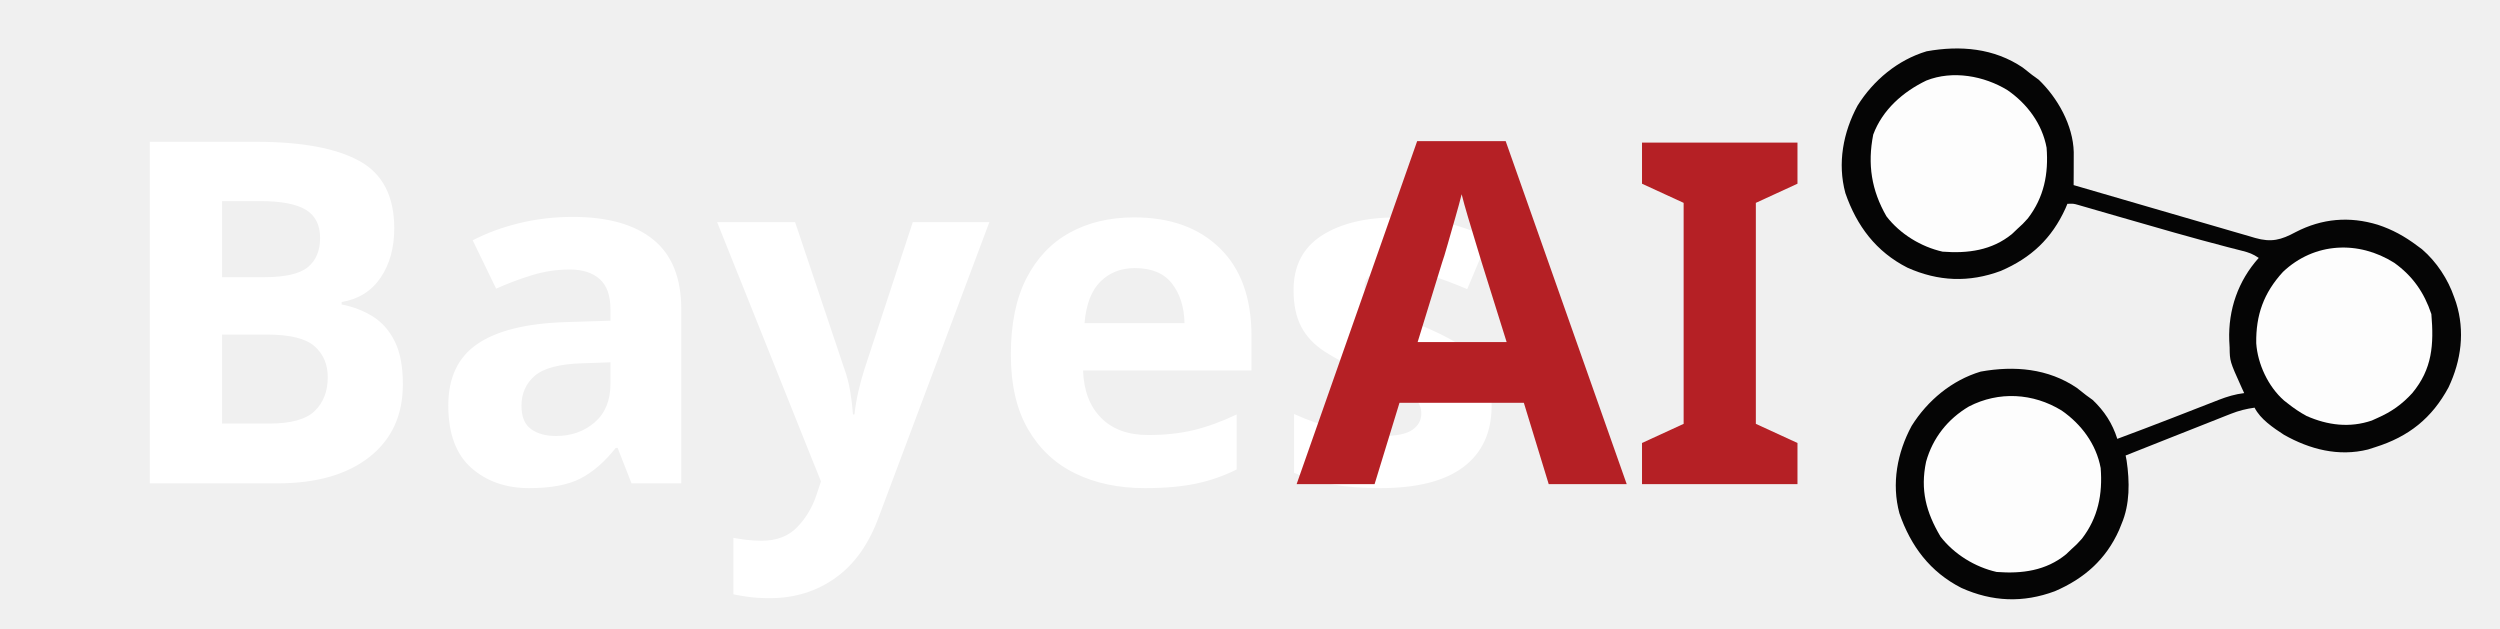
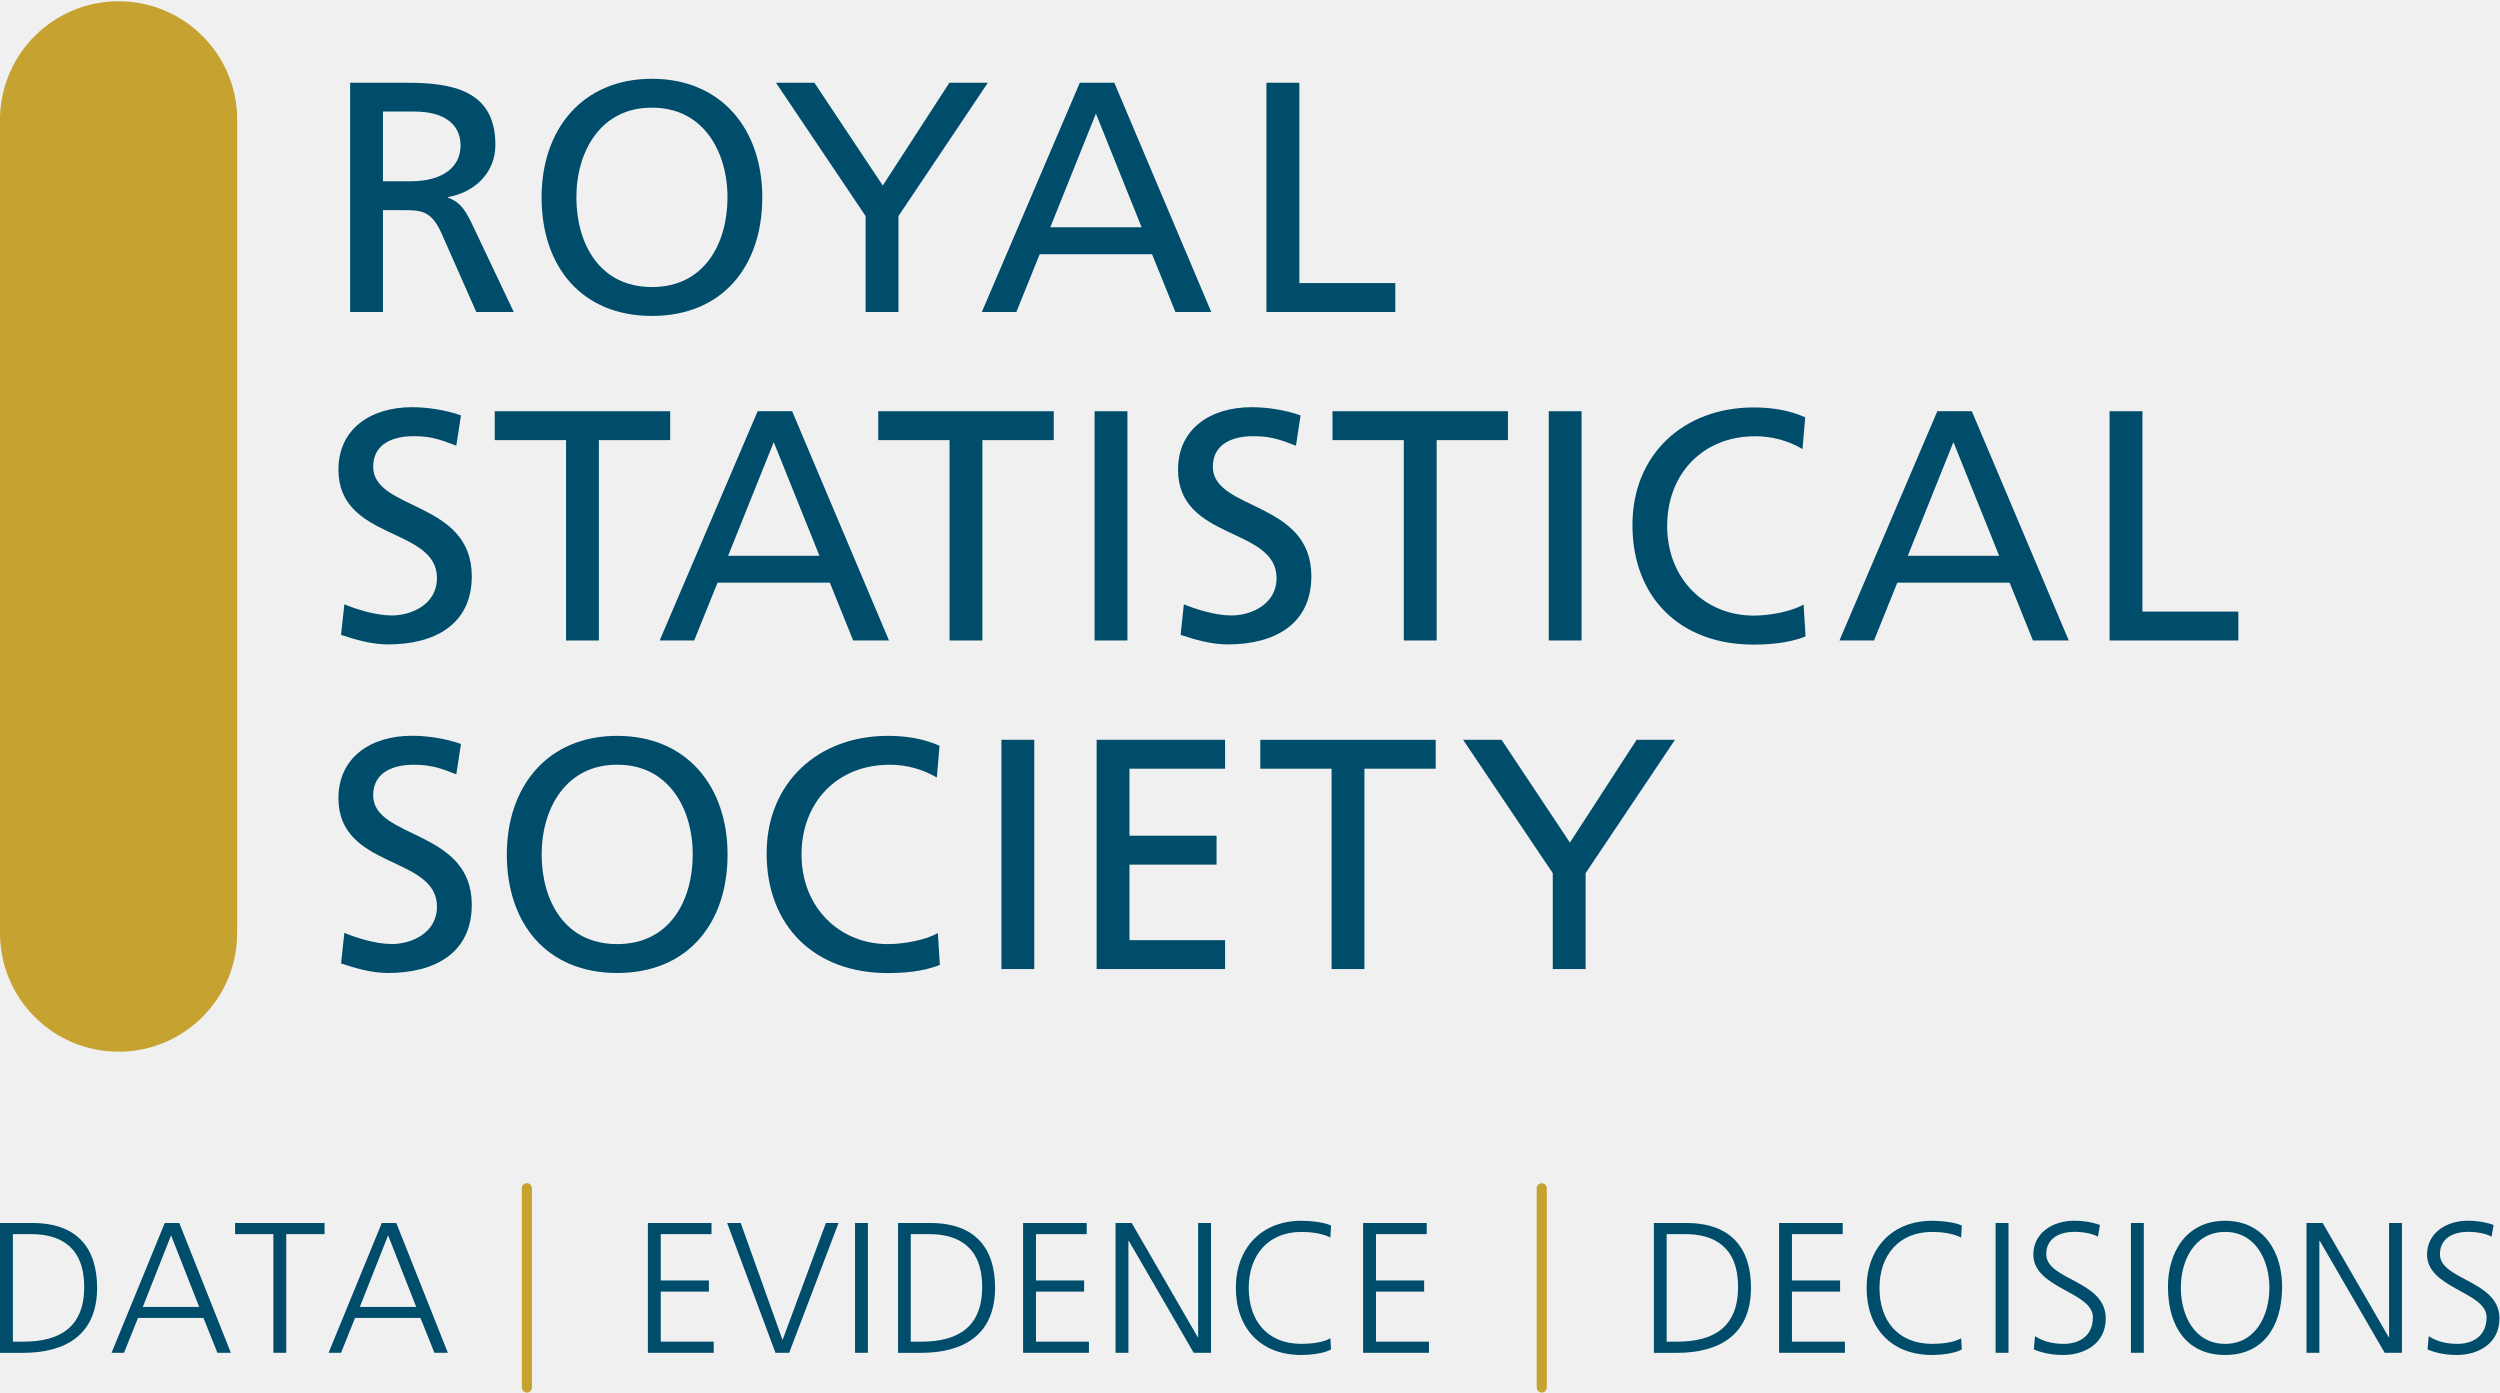
- <svg xmlns="http://www.w3.org/2000/svg" width="1202" height="302" version="1.1">
+ <svg xmlns="http://www.w3.org/2000/svg" xmlns:xlink="http://www.w3.org/1999/xlink" width="167" height="93" viewBox="0 0 167 93">
+   <defs>
+     <path id="a" d="M147.587 32.108h1.867c2.083 0 3.312-.923 3.312-2.394 0-1.382-1.055-2.262-3.075-2.262h-2.109v4.656zm-2.199-6.581h3.755c3.027 0 5.949.48 5.949 4.145 0 1.867-1.382 3.18-3.16 3.49v.043c.681.264 1.008.59 1.493 1.535l2.895 6.101h-2.505l-2.346-5.31c-.68-1.493-1.403-1.493-2.569-1.493h-1.318v6.803h-2.194" />
+     <path id="b" d="M165.549 39.175c3.533 0 5.047-2.943 5.047-5.991 0-3.117-1.667-6.012-5.047-5.99-3.38-.022-5.047 2.873-5.047 5.99 0 3.048 1.514 5.99 5.047 5.99zm0-13.912c4.651 0 7.372 3.38 7.372 7.92 0 4.652-2.7 7.922-7.372 7.922s-7.372-3.27-7.372-7.921c0-4.54 2.72-7.921 7.372-7.921" />
+     <path id="c" d="M179.824 34.434l-5.99-8.907h2.568l4.567 6.866 4.45-6.866h2.569l-5.97 8.907v6.407h-2.194" />
+     <path id="d" d="M195.207 27.589l-3.048 7.594h6.102zm-1.075-2.062h2.304l6.476 15.314h-2.394l-1.561-3.86h-7.504l-1.561 3.86h-2.305" />
+     <path id="e" d="M206.598 25.527h2.2V38.91h6.407v1.93h-8.607" />
+     <path id="f" d="M152.481 49.774c-1.118-.437-1.735-.638-2.874-.638-1.229 0-2.679.438-2.679 2.041 0 2.943 6.587 2.263 6.587 7.31 0 3.269-2.526 4.56-5.596 4.56-1.075 0-2.13-.305-3.137-.637l.221-2.041c.744.306 2.062.744 3.18.744 1.25 0 3.006-.702 3.006-2.5 0-3.423-6.581-2.479-6.581-7.24 0-2.722 2.151-4.172 4.915-4.172 1.007 0 2.215.174 3.27.548" />
+     <path id="g" d="M159.811 49.4h-4.762v-1.93h11.718v1.93h-4.762v13.384h-2.194" />
+     <path id="h" d="M173.686 49.532l-3.048 7.594h6.101zm-1.076-2.062h2.305l6.47 15.314h-2.394l-1.555-3.86h-7.505l-1.56 3.86h-2.305" />
+     <path id="i" d="M185.43 49.4h-4.762v-1.93h11.723v1.93h-4.767v13.384h-2.194" />
+     <path id="j" d="M195.118 62.784V47.47h2.194v15.314z" />
+     <path id="k" d="M208.57 49.774c-1.117-.437-1.734-.638-2.873-.638-1.23 0-2.68.438-2.68 2.041 0 2.943 6.582 2.263 6.582 7.31 0 3.269-2.526 4.56-5.595 4.56-1.076 0-2.13-.305-3.138-.637l.216-2.041c.749.306 2.062.744 3.185.744 1.25 0 3.006-.702 3.006-2.5 0-3.423-6.581-2.479-6.581-7.24 0-2.722 2.152-4.172 4.915-4.172 1.007 0 2.215.174 3.27.548" />
+     <path id="l" d="M215.774 49.4h-4.762v-1.93h11.718v1.93h-4.762v13.384h-2.194" />
+     <path id="m" d="M225.457 62.784V47.47h2.193v15.314z" />
+     <path id="n" d="M242.406 49.996a6.163 6.163 0 0 0-3.16-.854c-3.532 0-5.88 2.547-5.88 5.99 0 3.597 2.59 5.991 5.775 5.991 1.097 0 2.569-.285 3.339-.743l.131 2.13c-1.165.48-2.589.549-3.49.549-4.852 0-8.074-3.117-8.074-7.99 0-4.72 3.422-7.852 8.1-7.852 1.186 0 2.346.174 3.443.659" />
+     <path id="o" d="M252.489 49.532l-3.048 7.594h6.101zm-1.076-2.062h2.305l6.475 15.314H257.8l-1.555-3.86h-7.505l-1.555 3.86h-2.31" />
+     <path id="p" d="M262.92 47.47h2.194v13.384h6.407v1.93h-8.601" />
+     <path id="q" d="M152.481 71.723c-1.118-.438-1.735-.638-2.874-.638-1.229 0-2.679.438-2.679 2.04 0 2.943 6.587 2.263 6.587 7.31 0 3.27-2.526 4.561-5.596 4.561-1.075 0-2.13-.305-3.137-.638l.221-2.04c.744.305 2.062.743 3.18.743 1.25 0 3.006-.701 3.006-2.5 0-3.422-6.581-2.478-6.581-7.24 0-2.721 2.151-4.172 4.915-4.172 1.007 0 2.215.174 3.27.549" />
+     <path id="r" d="M163.229 83.066c3.533 0 5.046-2.942 5.046-5.99 0-3.117-1.666-6.012-5.046-5.991-3.38-.021-5.047 2.874-5.047 5.99 0 3.049 1.513 5.991 5.047 5.991zm0-13.911c4.65 0 7.372 3.38 7.372 7.92 0 4.652-2.7 7.921-7.372 7.921-4.673 0-7.373-3.27-7.373-7.92 0-4.546 2.721-7.921 7.373-7.921" />
+     <path id="s" d="M184.581 71.94a6.163 6.163 0 0 0-3.159-.855c-3.533 0-5.88 2.547-5.88 5.99 0 3.597 2.59 5.991 5.77 5.991 1.097 0 2.568-.284 3.338-.743l.132 2.13c-1.166.48-2.59.549-3.491.549-4.852 0-8.08-3.117-8.08-7.99 0-4.72 3.423-7.857 8.1-7.857 1.187 0 2.347.174 3.45.659" />
+     <path id="t" d="M188.895 84.733V69.418h2.194v15.315z" />
+     <path id="u" d="M195.255 69.418h8.58v1.93h-6.386v4.478h5.816v1.93h-5.816v5.047h6.386v1.93h-8.58" />
+     <path id="v" d="M210.949 71.349h-4.762v-1.93h11.718v1.93h-4.762v13.384h-2.194" />
+     <path id="w" d="M225.725 78.325l-5.99-8.907h2.568l4.567 6.867 4.456-6.867h2.563l-5.97 8.907v6.408h-2.194" />
+     <path id="x" d="M137.847 27.92a7.924 7.924 0 0 0-15.847 0v54.413a7.921 7.921 0 0 0 15.842 0V27.921z" />
+     <path id="y" d="M157.533 99.376a.34.34 0 0 0-.337-.338.34.34 0 0 0-.338.338v13.31a.34.34 0 0 0 .338.338.34.34 0 0 0 .337-.338z" />
+     <path id="z" d="M225.327 99.376a.34.34 0 0 0-.338-.338.34.34 0 0 0-.337.338v13.31a.34.34 0 0 0 .337.338.34.34 0 0 0 .338-.338z" />
+     <path id="A" d="M122.86 109.622h.706c2.458 0 4.06-.991 4.06-3.654 0-2.648-1.576-3.528-3.517-3.528h-1.25zm-.86-7.926h2.152c3.106 0 4.334 1.788 4.334 4.324 0 3.143-2.098 4.351-4.967 4.351H122z" />
+     <path id="B" d="M133.428 102.519l-1.888 4.783h3.765zm-.422-.823h.97l3.444 8.67h-.897l-.933-2.326h-4.372l-.933 2.326h-.833z" />
+     <path id="C" d="M140.262 102.44h-2.557v-.744h5.975v.744h-2.558v7.926h-.86z" />
+     <path id="D" d="M147.925 102.519l-1.888 4.783h3.765zm-.422-.823h.97l3.444 8.67h-.897l-.933-2.326h-4.372l-.933 2.326h-.833z" />
+     <path id="E" d="M165.278 101.696h4.25v.744h-3.39v3.095h3.216v.744h-3.216v3.343h3.538v.744h-4.398z" />
+     <path id="F" d="M174.718 110.366h-.918l-3.227-8.67h.907l2.795 7.815 2.895-7.815h.844z" />
+     <path id="G" d="M179.116 101.696h.86v8.67h-.86z" />
+     <path id="H" d="M182.844 109.622h.707c2.457 0 4.06-.991 4.06-3.654 0-2.648-1.576-3.528-3.517-3.528h-1.255v7.182zm-.86-7.926h2.152c3.106 0 4.335 1.788 4.335 4.324 0 3.143-2.099 4.351-4.968 4.351h-1.513v-8.675z" />
+     <path id="I" d="M190.343 101.696h4.25v.744h-3.39v3.095h3.217v.744h-3.217v3.343h3.538v.744h-4.398v-8.67z" />
+     <path id="J" d="M196.519 101.696h1.08l4.41 7.626h.026v-7.626h.86v8.67h-1.156l-4.335-7.478h-.026v7.478h-.86z" />
+     <path id="K" d="M210.868 102.666c-.549-.284-1.33-.374-1.936-.374-2.251 0-3.517 1.593-3.517 3.739 0 2.183 1.229 3.739 3.517 3.739.57 0 1.44-.074 1.936-.375l.047.744c-.47.285-1.44.374-1.988.374-2.732 0-4.372-1.803-4.372-4.482 0-2.632 1.688-4.483 4.372-4.483.506 0 1.54.085 1.988.322z" />
+     <path id="L" d="M213.056 101.696h4.25v.744h-3.39v3.095h3.217v.744h-3.217v3.343h3.538v.744h-4.398z" />
+     <path id="M" d="M233.338 109.622h.706c2.458 0 4.06-.991 4.06-3.654 0-2.648-1.576-3.528-3.517-3.528h-1.255v7.182zm-.855-7.926h2.147c3.106 0 4.335 1.788 4.335 4.324 0 3.143-2.1 4.351-4.968 4.351h-1.519v-8.675z" />
+     <path id="N" d="M240.842 101.696h4.25v.744h-3.39v3.095h3.216v.744h-3.216v3.343h3.538v.744h-4.398z" />
+     <path id="O" d="M253.003 102.666c-.549-.284-1.33-.374-1.936-.374-2.251 0-3.517 1.593-3.517 3.739 0 2.183 1.229 3.739 3.517 3.739.57 0 1.44-.074 1.936-.375l.047.744c-.47.285-1.44.374-1.988.374-2.732 0-4.372-1.803-4.372-4.482 0-2.632 1.688-4.483 4.372-4.483.506 0 1.54.085 1.988.322z" />
+     <path id="P" d="M255.307 101.696h.86v8.67h-.86z" />
+     <path id="Q" d="M257.939 109.258c.511.322 1.107.512 1.914.512 1.07 0 1.951-.549 1.951-1.777 0-1.704-3.976-1.915-3.976-4.188 0-1.392 1.218-2.262 2.748-2.262.422 0 1.107.063 1.703.285l-.137.78c-.385-.21-.992-.321-1.577-.321-.896 0-1.877.374-1.877 1.492 0 1.74 3.976 1.75 3.976 4.287 0 1.751-1.503 2.447-2.843 2.447-.843 0-1.502-.174-1.961-.374z" />
+     <path id="R" d="M264.346 101.696h.86v8.67h-.86z" />
+     <path id="S" d="M267.68 106.03c0 1.836.917 3.74 2.958 3.74 2.035 0 2.958-1.904 2.958-3.74 0-1.84-.918-3.738-2.958-3.738-2.041 0-2.959 1.904-2.959 3.739zm2.952-4.482c2.61 0 3.84 2.136 3.813 4.483-.026 2.658-1.318 4.482-3.813 4.482-2.494 0-3.786-1.824-3.813-4.482-.026-2.347 1.208-4.483 3.813-4.483z" />
+     <path id="T" d="M276.075 101.696h1.08l4.41 7.626h.026v-7.626h.86v8.67h-1.156l-4.335-7.478h-.026v7.478h-.86v-8.67z" />
+     <path id="U" d="M284.238 109.258c.506.322 1.107.512 1.914.512 1.066 0 1.952-.549 1.952-1.777 0-1.704-3.977-1.915-3.977-4.188 0-1.392 1.218-2.262 2.743-2.262.421 0 1.107.063 1.703.285l-.137.78c-.385-.21-.992-.321-1.577-.321-.897 0-1.872.374-1.872 1.492 0 1.74 3.976 1.75 3.976 4.287 0 1.751-1.503 2.447-2.842 2.447-.844 0-1.503-.174-1.962-.374z" />
+   </defs>
+   <use fill="#004d6b" xlink:href="#a" transform="translate(-122 -20)" />
+   <use fill="#004d6b" xlink:href="#b" transform="translate(-122 -20)" />
+   <use fill="#004d6b" xlink:href="#c" transform="translate(-122 -20)" />
+   <use fill="#004d6b" xlink:href="#d" transform="translate(-122 -20)" />
+   <use fill="#004d6b" xlink:href="#e" transform="translate(-122 -20)" />
+   <use fill="#004d6b" xlink:href="#f" transform="translate(-122 -20)" />
+   <use fill="#004d6b" xlink:href="#g" transform="translate(-122 -20)" />
+   <use fill="#004d6b" xlink:href="#h" transform="translate(-122 -20)" />
+   <use fill="#004d6b" xlink:href="#i" transform="translate(-122 -20)" />
+   <use fill="#004d6b" xlink:href="#j" transform="translate(-122 -20)" />
+   <use fill="#004d6b" xlink:href="#k" transform="translate(-122 -20)" />
+   <use fill="#004d6b" xlink:href="#l" transform="translate(-122 -20)" />
+   <use fill="#004d6b" xlink:href="#m" transform="translate(-122 -20)" />
+   <use fill="#004d6b" xlink:href="#n" transform="translate(-122 -20)" />
+   <use fill="#004d6b" xlink:href="#o" transform="translate(-122 -20)" />
+   <use fill="#004d6b" xlink:href="#p" transform="translate(-122 -20)" />
+   <use fill="#004d6b" xlink:href="#q" transform="translate(-122 -20)" />
+   <use fill="#004d6b" xlink:href="#r" transform="translate(-122 -20)" />
+   <use fill="#004d6b" xlink:href="#s" transform="translate(-122 -20)" />
+   <use fill="#004d6b" xlink:href="#t" transform="translate(-122 -20)" />
+   <use fill="#004d6b" xlink:href="#u" transform="translate(-122 -20)" />
+   <use fill="#004d6b" xlink:href="#v" transform="translate(-122 -20)" />
+   <use fill="#004d6b" xlink:href="#w" transform="translate(-122 -20)" />
+   <g transform="translate(-122 -20)">
+     <use fill="#c6a230" xlink:href="#x" />
+   </g>
+   <g transform="translate(-122 -20)">
+     <use fill="#c6a230" xlink:href="#y" />
+   </g>
+   <g transform="translate(-122 -20)">
+     <use fill="#c6a230" xlink:href="#z" />
+   </g>
  <g>
-     <path id="svg_2" fill=" #050505" d="m972.562,32.5c1.492,1.15 2.973,2.315 4.438,3.5c1.052,0.763 2.104,1.526 3.188,2.312c9.138,8.732 16.531,21.911 16.867,34.775c0.013,2.408 0.005,4.814 -0.012,7.221c-0.003,0.836 -0.006,1.672 -0.009,2.534c-0.008,2.052 -0.02,4.105 -0.034,6.157c12.148,3.552 24.3,7.091 36.457,10.613c5.645,1.636 11.288,3.276 16.929,4.927c5.443,1.593 10.89,3.174 16.339,4.746c2.078,0.602 4.156,1.209 6.232,1.819c2.908,0.855 5.819,1.694 8.733,2.53c1.286,0.384 1.286,0.384 2.598,0.776c7.789,2.201 12.379,1.009 19.524,-2.848c12.619,-6.514 25.768,-7.671 39.438,-3.5c6.925,2.271 12.905,5.561 18.75,9.938c0.83,0.614 1.66,1.227 2.516,1.859c7.02,6.049 12.491,14.386 15.484,23.141c0.297,0.839 0.593,1.678 0.898,2.543c4.325,13.749 2.472,27.795 -3.648,40.707c-7.978,14.808 -19.148,23.707 -35.25,28.75c-1.134,0.366 -2.269,0.732 -3.438,1.109c-14.182,3.546 -28.018,-0.053 -40.43,-7.066c-5.071,-3.307 -11.359,-7.495 -14.133,-13.043c-4.002,0.57 -7.527,1.432 -11.283,2.918c-1.507,0.591 -1.507,0.591 -3.044,1.194c-1.069,0.426 -2.138,0.852 -3.239,1.291c-1.112,0.438 -2.223,0.876 -3.369,1.327c-3.545,1.397 -7.086,2.803 -10.627,4.209c-2.387,0.943 -4.775,1.885 -7.162,2.826c-7.764,3.064 -15.526,6.134 -23.275,9.236c0.24,1.23 0.24,1.23 0.484,2.484c1.488,10.146 1.612,20.995 -2.484,30.516c-0.379,0.94 -0.758,1.879 -1.148,2.848c-6.31,14.134 -16.753,23.332 -30.852,29.402c-15.274,5.692 -30.078,5.101 -44.941,-1.57c-15.048,-7.66 -24.344,-20.05 -29.809,-35.848c-3.872,-14.332 -1.071,-29.224 5.875,-42.082c7.619,-12.174 19.315,-21.931 33.188,-26.086c16.192,-2.916 32.417,-1.53 46.25,7.836c1.492,1.15 2.973,2.315 4.438,3.5c1.052,0.763 2.104,1.526 3.188,2.312c5.657,5.405 9.442,11.256 11.812,18.688c8.652,-3.216 17.282,-6.483 25.883,-9.832c1.698,-0.66 3.396,-1.319 5.094,-1.979c2.597,-1.009 5.193,-2.019 7.787,-3.035c2.558,-1.001 5.12,-1.994 7.682,-2.987c1.158,-0.456 1.158,-0.456 2.339,-0.922c4.068,-1.568 7.856,-2.712 12.216,-3.246c-0.422,-0.918 -0.843,-1.836 -1.277,-2.781c-5.641,-12.517 -5.641,-12.517 -5.723,-19.219c-0.061,-1.12 -0.121,-2.24 -0.184,-3.395c-0.492,-14.713 4.235,-28.509 14.184,-39.605c-2.869,-1.913 -4.61,-2.557 -7.887,-3.383c-1.057,-0.273 -2.115,-0.545 -3.204,-0.826c-1.187,-0.302 -2.374,-0.605 -3.597,-0.916c-17.376,-4.512 -34.617,-9.499 -51.86,-14.492c-3.654,-1.058 -7.309,-2.111 -10.964,-3.164c-1.114,-0.325 -2.229,-0.649 -3.377,-0.984c-1.025,-0.295 -2.05,-0.59 -3.106,-0.893c-0.898,-0.26 -1.795,-0.52 -2.72,-0.788c-2.379,-0.671 -2.379,-0.671 -5.285,-0.554c-0.458,1.091 -0.458,1.091 -0.926,2.203c-6.588,14.475 -16.485,23.765 -31.074,30.047c-15.274,5.692 -30.078,5.101 -44.941,-1.57c-15.048,-7.66 -24.344,-20.05 -29.809,-35.848c-3.872,-14.332 -1.071,-29.224 5.875,-42.082c7.619,-12.174 19.315,-21.931 33.188,-26.086c16.192,-2.916 32.417,-1.53 46.25,7.836z" />
-     <path id="svg_9" fill=" #FDFDFD" d="m991.258,197.387c9.444,6.553 16.608,16.143 18.742,27.613c0.99,12.588 -1.22,23.848 -9,34c-2.438,2.688 -2.438,2.688 -5,5c-0.866,0.825 -1.732,1.65 -2.625,2.5c-9.672,7.939 -21.3,9.421 -33.375,8.5c-10.393,-2.335 -20.465,-8.527 -27,-17c-6.984,-11.812 -9.783,-22.46 -6.938,-36c3.176,-11.406 10.415,-20.564 20.594,-26.566c14.392,-7.429 30.863,-6.485 44.602,1.953z" />
-     <path id="svg_10" fill=" #FDFDFD" d="m1151.137,126.348c8.871,6.336 14.412,14.298 17.863,24.652c1.232,14.684 0.488,26.339 -9.148,37.965c-4.973,5.466 -10.093,9.071 -16.852,12.035c-1.299,0.588 -1.299,0.588 -2.625,1.188c-10.639,3.64 -21.255,2.284 -31.375,-2.188c-3.237,-1.747 -6.122,-3.712 -9,-6c-0.615,-0.478 -1.23,-0.956 -1.863,-1.449c-7.596,-6.687 -12.657,-17.514 -13.34,-27.531c-0.198,-13.574 3.582,-24.158 12.828,-34.27c15.105,-14.323 36.375,-15.211 53.512,-4.402z" />
-     <path id="svg_11" fill=" #FDFDFD" d="m965.258,43.387c9.444,6.553 16.608,16.143 18.742,27.613c0.99,12.588 -1.22,23.848 -9,34c-2.438,2.688 -2.438,2.688 -5,5c-0.866,0.825 -1.732,1.65 -2.625,2.5c-9.672,7.939 -21.3,9.421 -33.375,8.5c-10.375,-2.331 -20.493,-8.521 -27,-17c-7.202,-12.518 -9.166,-25 -6.352,-39.293c4.441,-11.937 14.287,-20.561 25.527,-25.98c12.704,-5.06 27.848,-2.239 39.082,4.66z" />
-     <text font-weight="bold" xml:space="preserve" text-anchor="start" font-family="Noto Sans JP" font-size="230" stroke-width="0" id="svg_18" y="232.395" x="51.326" fill="#ffffff">Bayes</text>
-     <text font-weight="bold" xml:space="preserve" text-anchor="start" font-family="Noto Sans JP" font-size="230" stroke-width="0" id="svg_20" y="232.767" x="623.419" fill="#b52025">AI</text>
+     <use fill="#004d6b" xlink:href="#A" transform="translate(-122 -20)" />
+     <use fill="#004d6b" xlink:href="#B" transform="translate(-122 -20)" />
+     <use fill="#004d6b" xlink:href="#C" transform="translate(-122 -20)" />
+     <use fill="#004d6b" xlink:href="#D" transform="translate(-122 -20)" />
+   </g>
+   <g>
+     <use fill="#004d6b" xlink:href="#E" transform="translate(-122 -20)" />
+     <use fill="#004d6b" xlink:href="#F" transform="translate(-122 -20)" />
+     <use fill="#004d6b" xlink:href="#G" transform="translate(-122 -20)" />
+     <use fill="#004d6b" xlink:href="#H" transform="translate(-122 -20)" />
+     <use fill="#004d6b" xlink:href="#I" transform="translate(-122 -20)" />
+     <use fill="#004d6b" xlink:href="#J" transform="translate(-122 -20)" />
+     <use fill="#004d6b" xlink:href="#K" transform="translate(-122 -20)" />
+     <use fill="#004d6b" xlink:href="#L" transform="translate(-122 -20)" />
+   </g>
+   <g>
+     <use fill="#004d6b" xlink:href="#M" transform="translate(-122 -20)" />
+     <use fill="#004d6b" xlink:href="#N" transform="translate(-122 -20)" />
+     <use fill="#004d6b" xlink:href="#O" transform="translate(-122 -20)" />
+     <use fill="#004d6b" xlink:href="#P" transform="translate(-122 -20)" />
+     <use fill="#004d6b" xlink:href="#Q" transform="translate(-122 -20)" />
+     <use fill="#004d6b" xlink:href="#R" transform="translate(-122 -20)" />
+     <use fill="#004d6b" xlink:href="#S" transform="translate(-122 -20)" />
+     <use fill="#004d6b" xlink:href="#T" transform="translate(-122 -20)" />
+     <use fill="#004d6b" xlink:href="#U" transform="translate(-122 -20)" />
  </g>
</svg>
